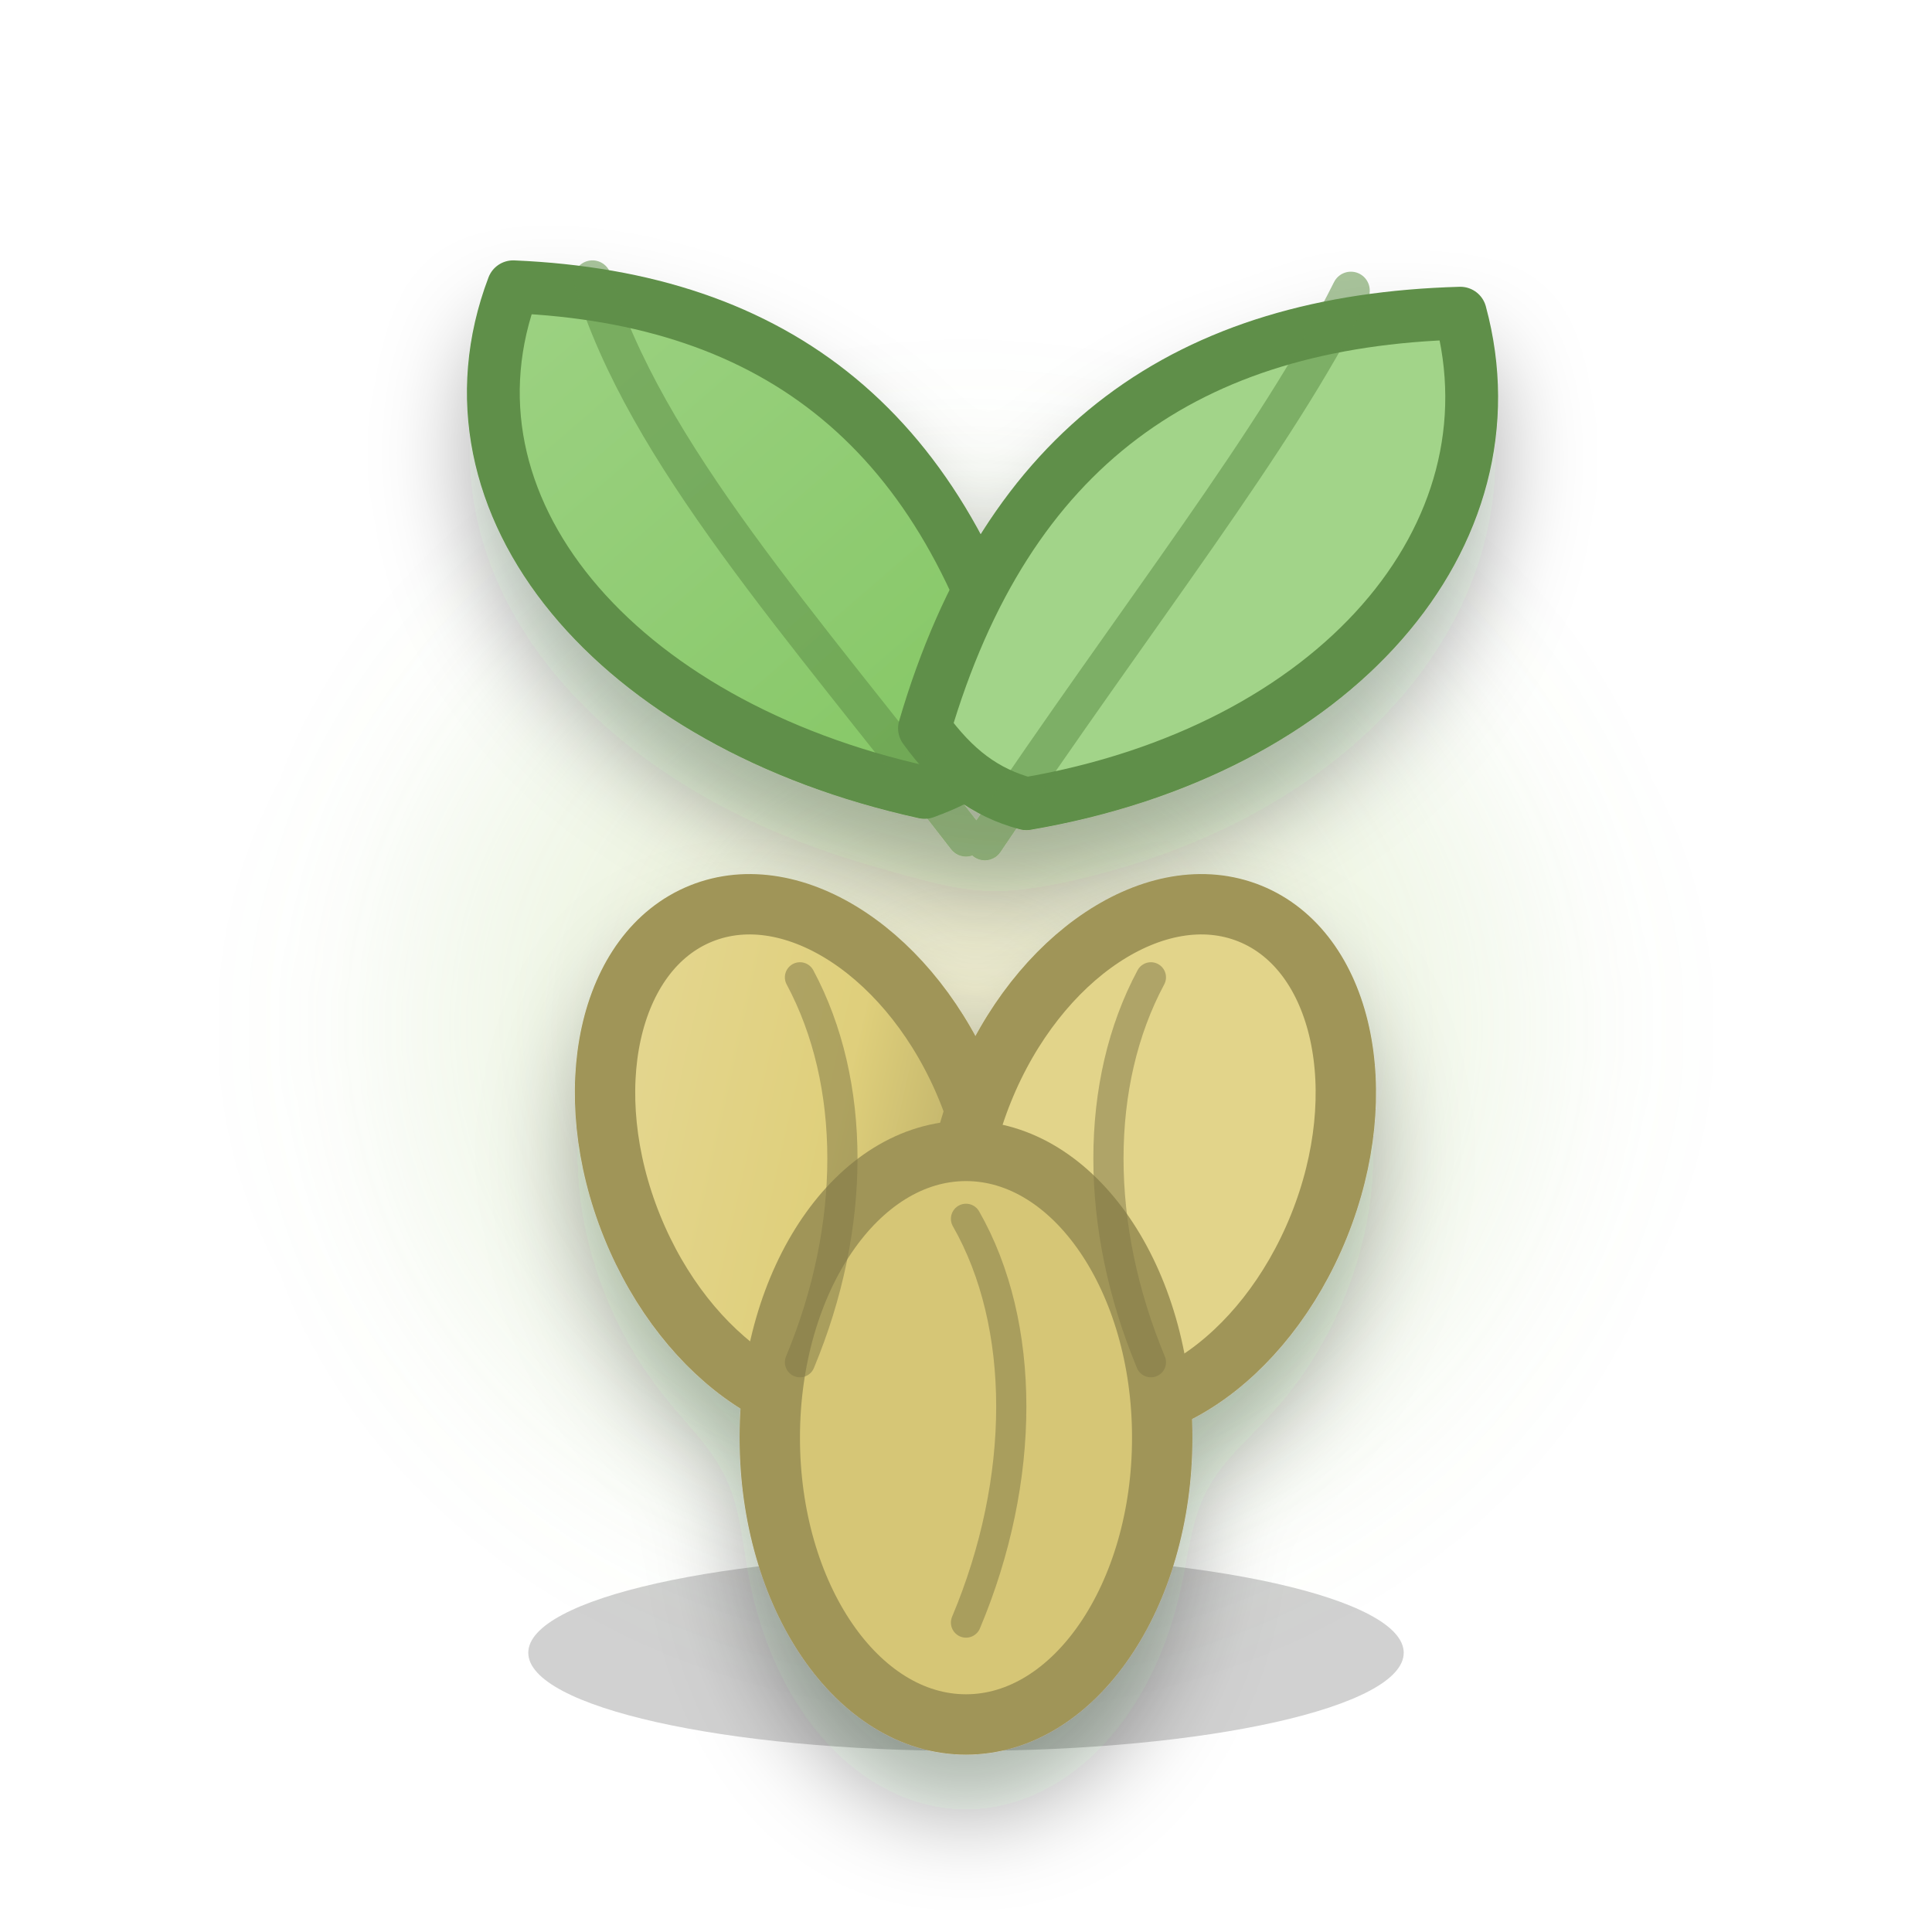
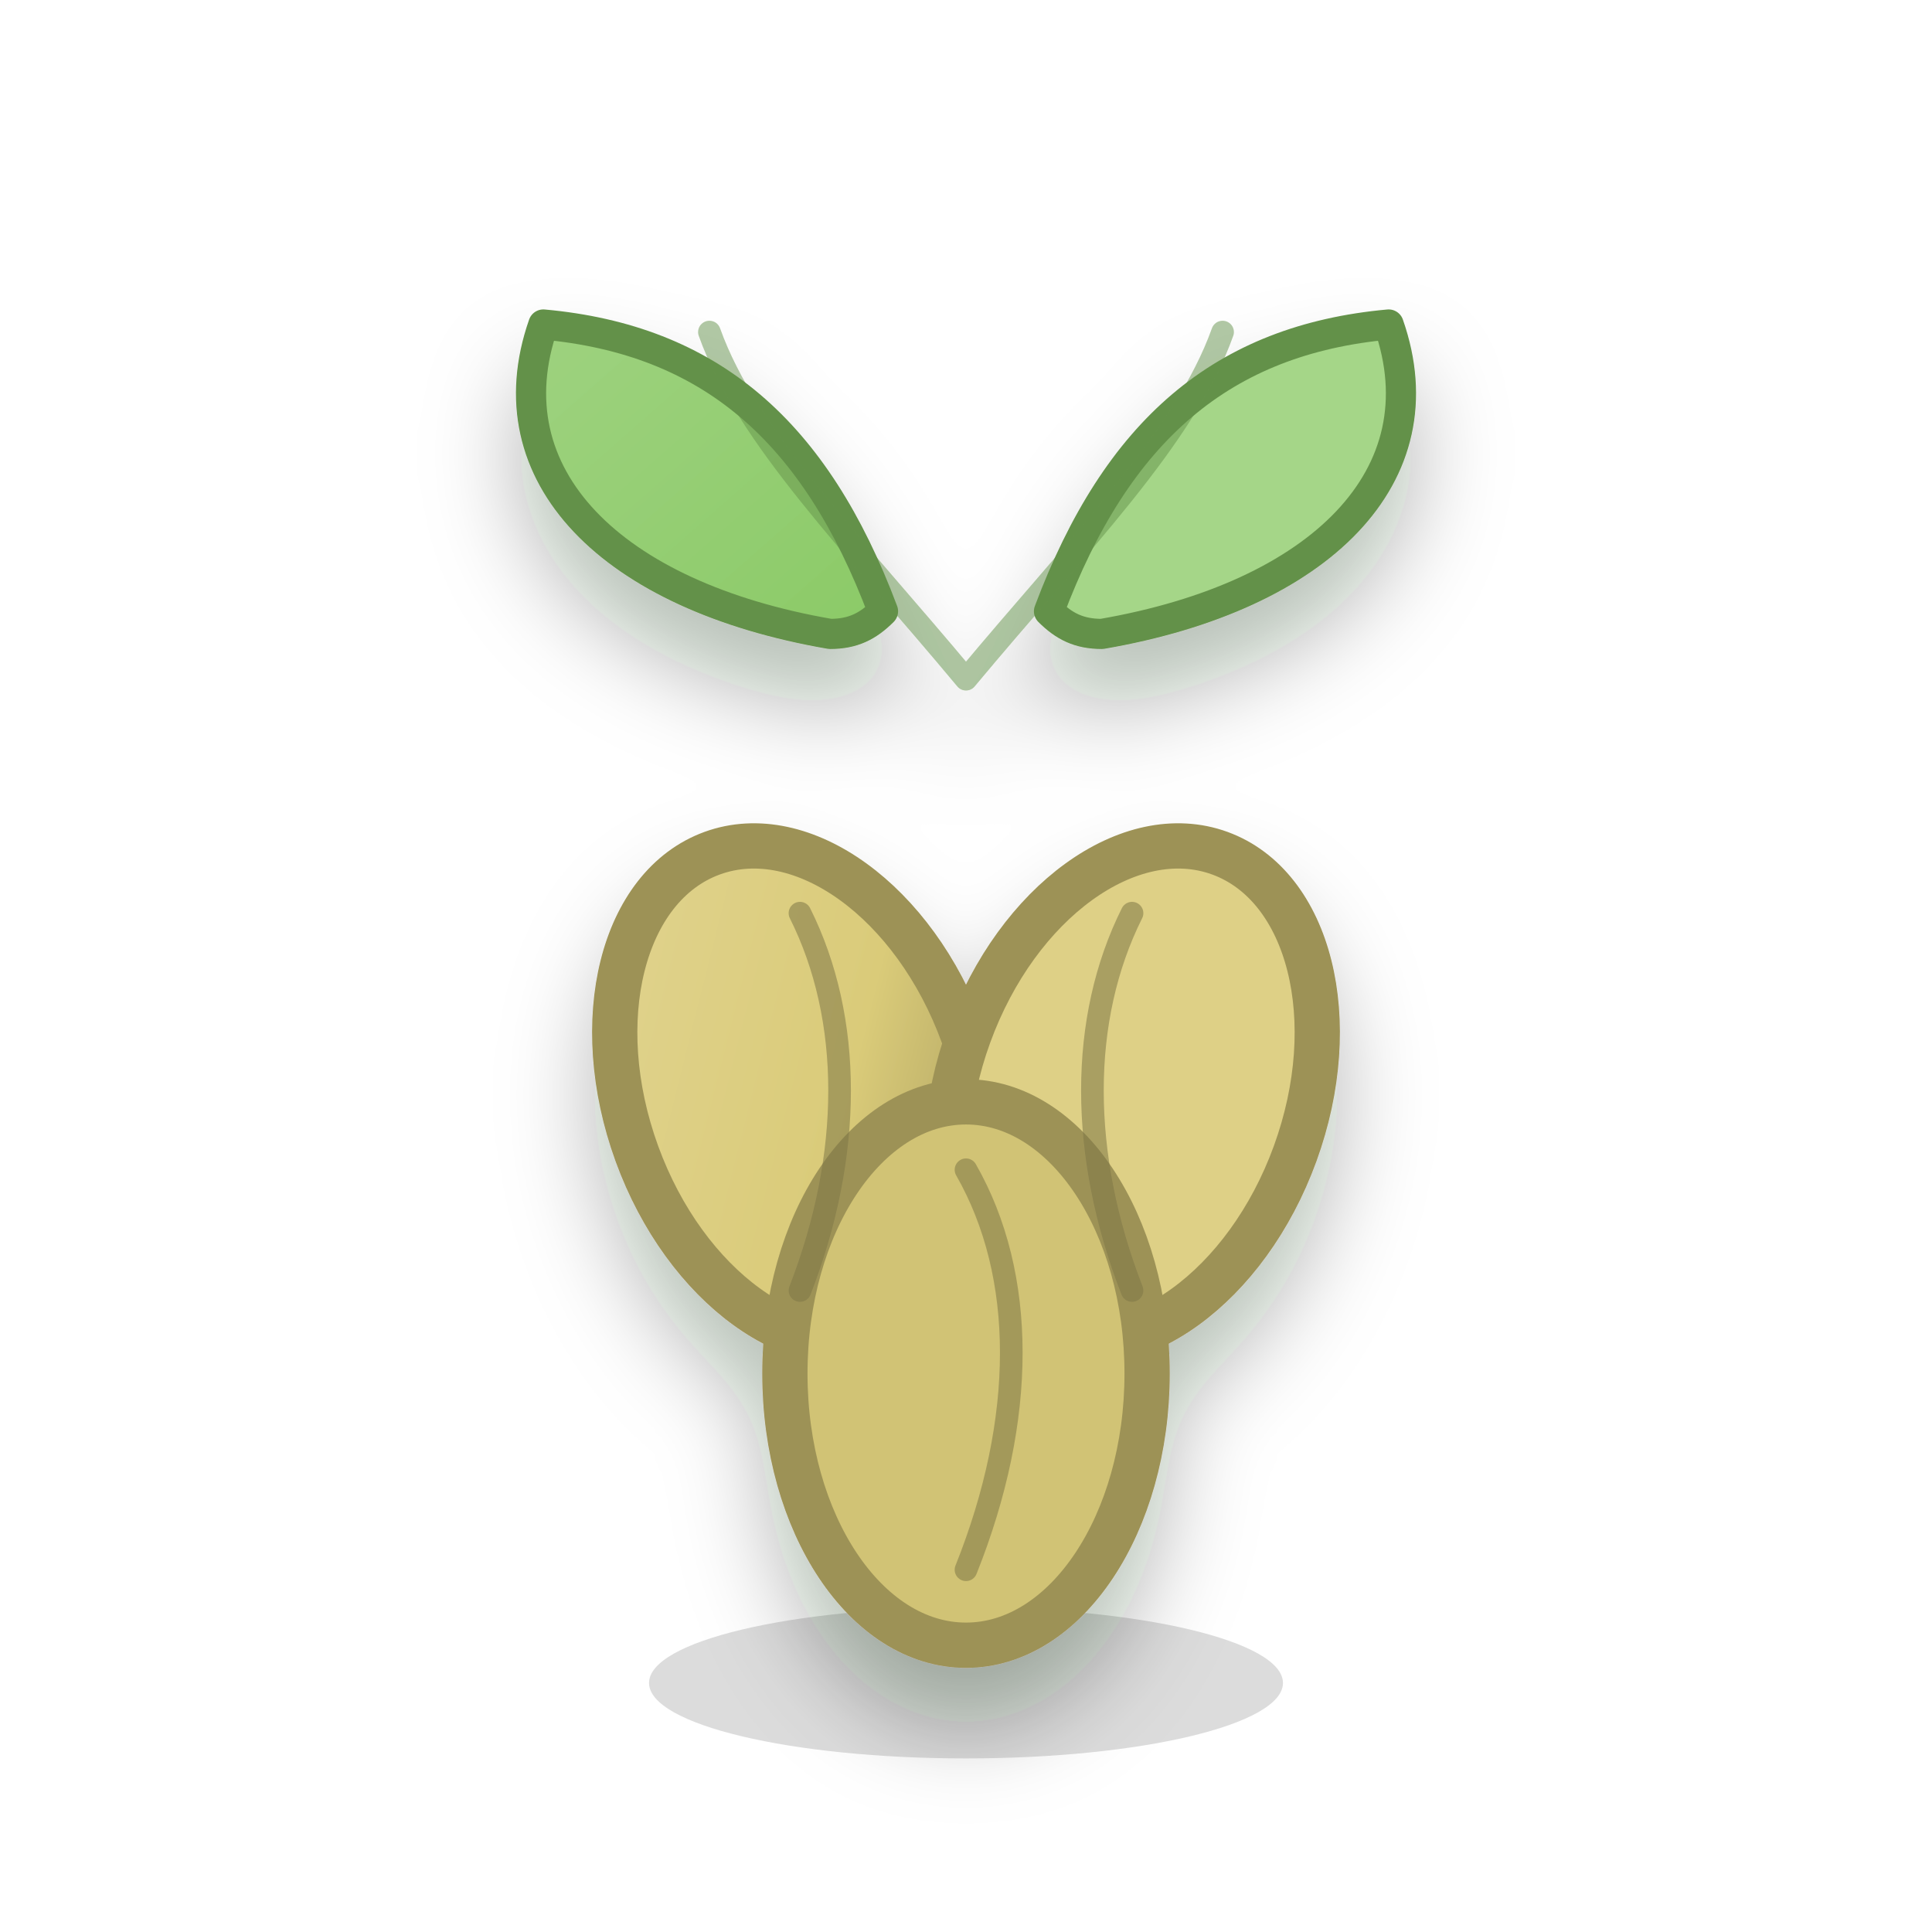
- <svg xmlns="http://www.w3.org/2000/svg" viewBox="0 0 512 512" role="img" aria-label="Soja">
+ <svg xmlns="http://www.w3.org/2000/svg" viewBox="0 0 256 256" role="img" aria-label="Soja">
  <defs>
-     <linearGradient id="soja-body" x1="0" x2="1" y1="0" y2="1">
-       <stop offset="0" stop-color="#e6d998" />
-       <stop offset="0.55" stop-color="#dfcf7b" />
-       <stop offset="1" stop-color="#a09558" />
+     <linearGradient id="soja-body" x1="0" y1="0" x2="1" y2="1">
+       <stop offset="0" stop-color="#e1d491" />
+       <stop offset="0.58" stop-color="#dacb79" />
+       <stop offset="1" stop-color="#9d9257" />
    </linearGradient>
-     <linearGradient id="soja-accent" x1="0" x2="0.9" y1="0" y2="1">
-       <stop offset="0" stop-color="#9dd283" />
-       <stop offset="1" stop-color="#85c765" />
+     <linearGradient id="soja-accent" x1="0" y1="0" x2="1" y2="1">
+       <stop offset="0" stop-color="#9ed27f" />
+       <stop offset="1" stop-color="#8bca67" />
    </linearGradient>
-     <radialGradient id="soja-shine" cx="30%" cy="22%" r="70%">
-       <stop offset="0" stop-color="#ffffff" stop-opacity="0.92" />
-       <stop offset="0.42" stop-color="#ffffff" stop-opacity="0.24" />
-       <stop offset="1" stop-color="#ffffff" stop-opacity="0" />
+     <radialGradient id="soja-shine" cx="32%" cy="26%" r="58%">
+       <stop offset="0" stop-color="#fff" stop-opacity="0.9" />
+       <stop offset="0.5" stop-color="#fff" stop-opacity="0.25" />
+       <stop offset="1" stop-color="#fff" stop-opacity="0" />
    </radialGradient>
-     <radialGradient id="soja-glow" cx="50%" cy="50%" r="55%">
-       <stop offset="0" stop-color="#e4d792" stop-opacity="0.48" />
-       <stop offset="1" stop-color="#91cc74" stop-opacity="0" />
-     </radialGradient>
-     <filter id="soja-blur" x="-40%" y="-40%" width="180%" height="180%">
-       <feGaussianBlur stdDeviation="18" />
-     </filter>
-     <filter id="soja-shadow" x="-25%" y="-25%" width="160%" height="170%">
-       <feDropShadow dx="0" dy="16" stdDeviation="12" flood-color="#05150d" flood-opacity="0.32" />
+     <filter id="soja-shadow" x="-30%" y="-30%" width="160%" height="180%">
+       <feDropShadow dx="0" dy="8" stdDeviation="6" flood-color="#09120d" flood-opacity="0.28" />
    </filter>
  </defs>
-   <ellipse cx="256" cy="272" rx="168" ry="152" fill="url(#soja-glow)" filter="url(#soja-blur)" />
-   <ellipse cx="256" cy="438" rx="116" ry="26" fill="rgba(0,0,0,.18)" />
+   <ellipse cx="128" cy="223" rx="42" ry="10" fill="rgba(0,0,0,.14)" />
  <g filter="url(#soja-shadow)">
-     <path d="M245 210c-82-18-131-76-109-134 70 3 115 38 135 114-7 11-15 16-26 20Z" fill="url(#soja-accent)" stroke="#5f8f48" stroke-width="14" stroke-linejoin="round" />
-     <path d="M272 213c82-14 131-71 115-130-72 2-120 35-142 110 8 11 16 17 27 20Z" fill="#a2d489" stroke="#5f8f48" stroke-width="14" stroke-linejoin="round" />
-     <path d="M256 222c-44-57-85-102-99-148M261 223c41-61 77-106 97-146" fill="none" stroke="#5f8f48" stroke-width="10" stroke-linecap="round" opacity=".55" />
-   </g>
-   <g filter="url(#soja-shadow)">
-     <ellipse cx="212" cy="307" rx="48" ry="70" transform="rotate(-22 212 307)" fill="url(#soja-body)" stroke="#a09558" stroke-width="16" />
-     <ellipse cx="305" cy="307" rx="48" ry="70" transform="rotate(22 305 307)" fill="#e2d48a" stroke="#a09558" stroke-width="16" />
-     <ellipse cx="256" cy="381" rx="52" ry="76" fill="#d6c676" stroke="#a09558" stroke-width="16" />
-     <path d="M212 259c15 28 15 66 0 102M305 259c-15 28-15 66 0 102M256 323c16 28 16 69 0 107" fill="none" stroke="#817847" stroke-width="8" opacity=".52" stroke-linecap="round" />
+     <path d="M110 84C81 79 65 63 72 43c22 2 36 14 45 38-2 2-4 3-7 3Z" fill="url(#soja-accent)" stroke="#64914a" stroke-width="4" stroke-linejoin="round" />
+     <path d="M146 84c29-5 45-21 38-41-22 2-36 14-45 38 2 2 4 3 7 3Z" fill="#a5d688" stroke="#64914a" stroke-width="4" stroke-linejoin="round" />
+     <path d="M128 90c-15-18-29-32-34-46M128 90c15-18 29-32 34-46" fill="none" stroke="#64914a" stroke-width="3" stroke-linecap="round" opacity=".5" />
+     <ellipse cx="106" cy="145" rx="23" ry="34" transform="rotate(-20 106 145)" fill="url(#soja-body)" stroke="#9d9257" stroke-width="6" />
+     <ellipse cx="150" cy="145" rx="23" ry="34" transform="rotate(20 150 145)" fill="#ded086" stroke="#9d9257" stroke-width="6" />
+     <ellipse cx="128" cy="182" rx="24" ry="36" fill="#d1c374" stroke="#9d9257" stroke-width="6" />
+     <path d="M106 121c7 14 7 32 0 50M150 121c-7 14-7 32 0 50M128 155c8 14 8 33 0 53" fill="none" stroke="#7e7646" stroke-width="3" opacity=".55" stroke-linecap="round" />
  </g>
</svg>
